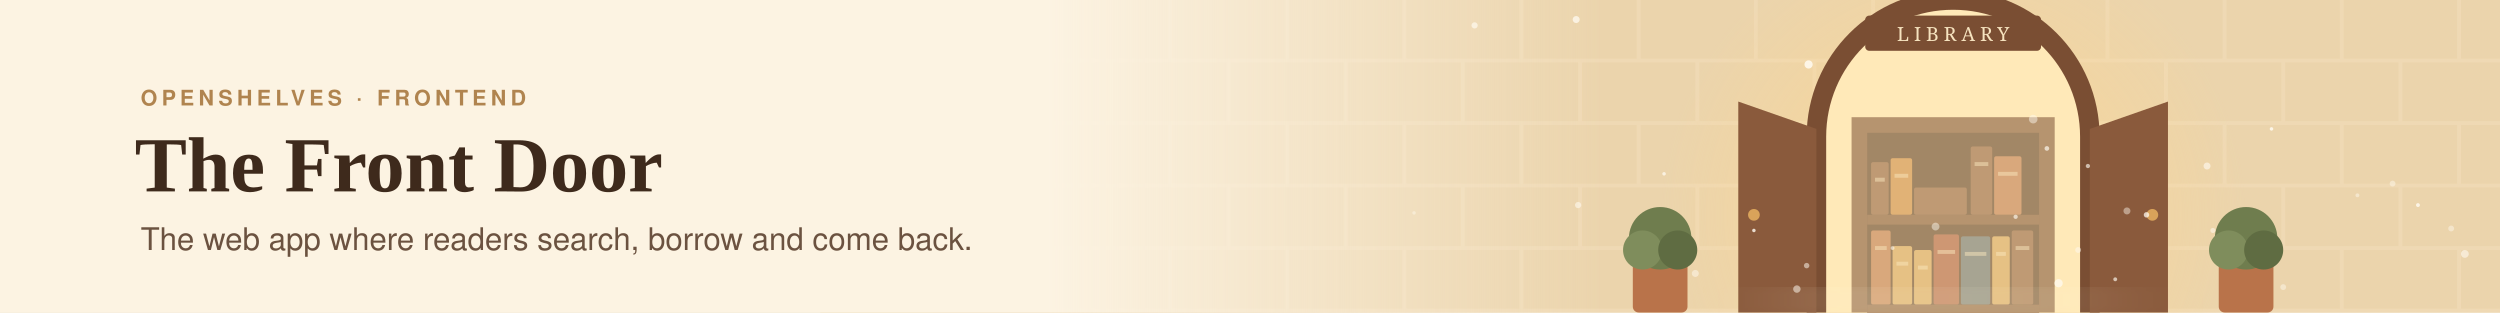
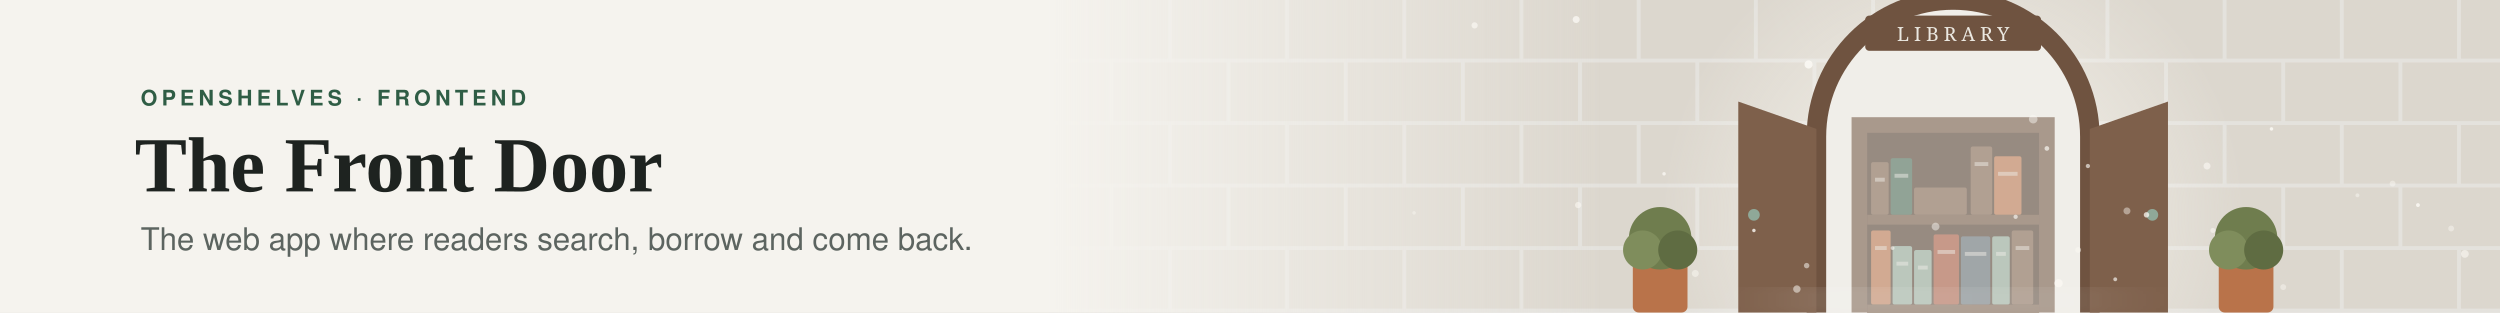
<svg xmlns="http://www.w3.org/2000/svg" width="1280" height="160" viewBox="0 0 1280 160" font-family="'DM Sans', -apple-system, BlinkMacSystemFont, 'Segoe UI', Helvetica, Arial, sans-serif" role="img">
  <defs>
    <linearGradient id="beam" x1="0" y1="0" x2="0.6" y2="1">
-       <stop offset="0" stop-color="#fff6dc" stop-opacity=".7" />
-       <stop offset="1" stop-color="#fff6dc" stop-opacity="0" />
+       <stop offset="0" stop-color="#ffffff" stop-opacity=".7" />
+       <stop offset="1" stop-color="#ffffff" stop-opacity="0" />
    </linearGradient>
    <filter id="soft" x="-20%" y="-20%" width="140%" height="140%">
      <feGaussianBlur stdDeviation="10" />
    </filter>
    <linearGradient id="bg" x1="0" y1="0" x2="1" y2="1">
-       <stop offset="0" stop-color="#fcf3e2" />
-       <stop offset="1" stop-color="#f3dbb0" />
+       <stop offset="0" stop-color="#f5f3ee" />
+       <stop offset="1" stop-color="#e2ddd2" />
    </linearGradient>
    <linearGradient id="fade" x1="0" x2="1">
-       <stop offset="0.42" stop-color="#fcf3e2" />
-       <stop offset="0.64" stop-color="#fcf3e2" stop-opacity="0" />
+       <stop offset="0.42" stop-color="#f5f3ee" />
+       <stop offset="0.64" stop-color="#f5f3ee" stop-opacity="0" />
    </linearGradient>
    <radialGradient id="glow" cx=".5" cy=".5" r=".5">
-       <stop offset="0" stop-color="#ffd890" stop-opacity=".8" />
-       <stop offset="1" stop-color="#ffd890" stop-opacity="0" />
+       <stop offset="0" stop-color="#fffdf7" stop-opacity=".8" />
+       <stop offset="1" stop-color="#fffdf7" stop-opacity="0" />
    </radialGradient>
  </defs>
  <rect width="1280" height="160" fill="url(#bg)" />
-   <rect x="420" y="0" width="860" height="160" fill="#efd9b4" />
-   <rect x="420" y="0" width="58" height="30" fill="#ead2a8" opacity=".7" />
-   <rect x="480" y="0" width="58" height="30" fill="#ead2a8" opacity=".7" />
-   <rect x="540" y="0" width="58" height="30" fill="#ead2a8" opacity=".7" />
-   <rect x="600" y="0" width="58" height="30" fill="#ead2a8" opacity=".7" />
-   <rect x="660" y="0" width="58" height="30" fill="#ead2a8" opacity=".7" />
-   <rect x="720" y="0" width="58" height="30" fill="#ead2a8" opacity=".7" />
-   <rect x="780" y="0" width="58" height="30" fill="#ead2a8" opacity=".7" />
-   <rect x="840" y="0" width="58" height="30" fill="#ead2a8" opacity=".7" />
-   <rect x="900" y="0" width="58" height="30" fill="#ead2a8" opacity=".7" />
-   <rect x="960" y="0" width="58" height="30" fill="#ead2a8" opacity=".7" />
-   <rect x="1020" y="0" width="58" height="30" fill="#ead2a8" opacity=".7" />
-   <rect x="1080" y="0" width="58" height="30" fill="#ead2a8" opacity=".7" />
-   <rect x="1140" y="0" width="58" height="30" fill="#ead2a8" opacity=".7" />
-   <rect x="1200" y="0" width="58" height="30" fill="#ead2a8" opacity=".7" />
-   <rect x="1260" y="0" width="58" height="30" fill="#ead2a8" opacity=".7" />
-   <rect x="1320" y="0" width="58" height="30" fill="#ead2a8" opacity=".7" />
-   <rect x="450" y="32" width="58" height="30" fill="#ead2a8" opacity=".7" />
-   <rect x="510" y="32" width="58" height="30" fill="#ead2a8" opacity=".7" />
-   <rect x="570" y="32" width="58" height="30" fill="#ead2a8" opacity=".7" />
-   <rect x="630" y="32" width="58" height="30" fill="#ead2a8" opacity=".7" />
-   <rect x="690" y="32" width="58" height="30" fill="#ead2a8" opacity=".7" />
-   <rect x="750" y="32" width="58" height="30" fill="#ead2a8" opacity=".7" />
-   <rect x="810" y="32" width="58" height="30" fill="#ead2a8" opacity=".7" />
-   <rect x="870" y="32" width="58" height="30" fill="#ead2a8" opacity=".7" />
-   <rect x="930" y="32" width="58" height="30" fill="#ead2a8" opacity=".7" />
-   <rect x="990" y="32" width="58" height="30" fill="#ead2a8" opacity=".7" />
-   <rect x="1050" y="32" width="58" height="30" fill="#ead2a8" opacity=".7" />
-   <rect x="1110" y="32" width="58" height="30" fill="#ead2a8" opacity=".7" />
-   <rect x="1170" y="32" width="58" height="30" fill="#ead2a8" opacity=".7" />
-   <rect x="1230" y="32" width="58" height="30" fill="#ead2a8" opacity=".7" />
-   <rect x="1290" y="32" width="58" height="30" fill="#ead2a8" opacity=".7" />
-   <rect x="1350" y="32" width="58" height="30" fill="#ead2a8" opacity=".7" />
-   <rect x="420" y="64" width="58" height="30" fill="#ead2a8" opacity=".7" />
-   <rect x="480" y="64" width="58" height="30" fill="#ead2a8" opacity=".7" />
-   <rect x="540" y="64" width="58" height="30" fill="#ead2a8" opacity=".7" />
-   <rect x="600" y="64" width="58" height="30" fill="#ead2a8" opacity=".7" />
-   <rect x="660" y="64" width="58" height="30" fill="#ead2a8" opacity=".7" />
-   <rect x="720" y="64" width="58" height="30" fill="#ead2a8" opacity=".7" />
-   <rect x="780" y="64" width="58" height="30" fill="#ead2a8" opacity=".7" />
-   <rect x="840" y="64" width="58" height="30" fill="#ead2a8" opacity=".7" />
-   <rect x="900" y="64" width="58" height="30" fill="#ead2a8" opacity=".7" />
-   <rect x="960" y="64" width="58" height="30" fill="#ead2a8" opacity=".7" />
-   <rect x="1020" y="64" width="58" height="30" fill="#ead2a8" opacity=".7" />
-   <rect x="1080" y="64" width="58" height="30" fill="#ead2a8" opacity=".7" />
-   <rect x="1140" y="64" width="58" height="30" fill="#ead2a8" opacity=".7" />
-   <rect x="1200" y="64" width="58" height="30" fill="#ead2a8" opacity=".7" />
-   <rect x="1260" y="64" width="58" height="30" fill="#ead2a8" opacity=".7" />
-   <rect x="1320" y="64" width="58" height="30" fill="#ead2a8" opacity=".7" />
-   <rect x="450" y="96" width="58" height="30" fill="#ead2a8" opacity=".7" />
-   <rect x="510" y="96" width="58" height="30" fill="#ead2a8" opacity=".7" />
-   <rect x="570" y="96" width="58" height="30" fill="#ead2a8" opacity=".7" />
-   <rect x="630" y="96" width="58" height="30" fill="#ead2a8" opacity=".7" />
-   <rect x="690" y="96" width="58" height="30" fill="#ead2a8" opacity=".7" />
-   <rect x="750" y="96" width="58" height="30" fill="#ead2a8" opacity=".7" />
-   <rect x="810" y="96" width="58" height="30" fill="#ead2a8" opacity=".7" />
-   <rect x="870" y="96" width="58" height="30" fill="#ead2a8" opacity=".7" />
-   <rect x="930" y="96" width="58" height="30" fill="#ead2a8" opacity=".7" />
-   <rect x="990" y="96" width="58" height="30" fill="#ead2a8" opacity=".7" />
-   <rect x="1050" y="96" width="58" height="30" fill="#ead2a8" opacity=".7" />
-   <rect x="1110" y="96" width="58" height="30" fill="#ead2a8" opacity=".7" />
-   <rect x="1170" y="96" width="58" height="30" fill="#ead2a8" opacity=".7" />
-   <rect x="1230" y="96" width="58" height="30" fill="#ead2a8" opacity=".7" />
-   <rect x="1290" y="96" width="58" height="30" fill="#ead2a8" opacity=".7" />
-   <rect x="1350" y="96" width="58" height="30" fill="#ead2a8" opacity=".7" />
-   <rect x="420" y="128" width="58" height="30" fill="#ead2a8" opacity=".7" />
-   <rect x="480" y="128" width="58" height="30" fill="#ead2a8" opacity=".7" />
-   <rect x="540" y="128" width="58" height="30" fill="#ead2a8" opacity=".7" />
-   <rect x="600" y="128" width="58" height="30" fill="#ead2a8" opacity=".7" />
-   <rect x="660" y="128" width="58" height="30" fill="#ead2a8" opacity=".7" />
-   <rect x="720" y="128" width="58" height="30" fill="#ead2a8" opacity=".7" />
-   <rect x="780" y="128" width="58" height="30" fill="#ead2a8" opacity=".7" />
-   <rect x="840" y="128" width="58" height="30" fill="#ead2a8" opacity=".7" />
-   <rect x="900" y="128" width="58" height="30" fill="#ead2a8" opacity=".7" />
-   <rect x="960" y="128" width="58" height="30" fill="#ead2a8" opacity=".7" />
-   <rect x="1020" y="128" width="58" height="30" fill="#ead2a8" opacity=".7" />
-   <rect x="1080" y="128" width="58" height="30" fill="#ead2a8" opacity=".7" />
-   <rect x="1140" y="128" width="58" height="30" fill="#ead2a8" opacity=".7" />
-   <rect x="1200" y="128" width="58" height="30" fill="#ead2a8" opacity=".7" />
-   <rect x="1260" y="128" width="58" height="30" fill="#ead2a8" opacity=".7" />
-   <rect x="1320" y="128" width="58" height="30" fill="#ead2a8" opacity=".7" />
+   <rect x="420" y="0" width="860" height="160" fill="#e4e2dd" />
+   <rect x="420" y="0" width="58" height="30" fill="#d9d3c7" opacity=".7" />
+   <rect x="480" y="0" width="58" height="30" fill="#d9d3c7" opacity=".7" />
+   <rect x="540" y="0" width="58" height="30" fill="#d9d3c7" opacity=".7" />
+   <rect x="600" y="0" width="58" height="30" fill="#d9d3c7" opacity=".7" />
+   <rect x="660" y="0" width="58" height="30" fill="#d9d3c7" opacity=".7" />
+   <rect x="720" y="0" width="58" height="30" fill="#d9d3c7" opacity=".7" />
+   <rect x="780" y="0" width="58" height="30" fill="#d9d3c7" opacity=".7" />
+   <rect x="840" y="0" width="58" height="30" fill="#d9d3c7" opacity=".7" />
+   <rect x="900" y="0" width="58" height="30" fill="#d9d3c7" opacity=".7" />
+   <rect x="960" y="0" width="58" height="30" fill="#d9d3c7" opacity=".7" />
+   <rect x="1020" y="0" width="58" height="30" fill="#d9d3c7" opacity=".7" />
+   <rect x="1080" y="0" width="58" height="30" fill="#d9d3c7" opacity=".7" />
+   <rect x="1140" y="0" width="58" height="30" fill="#d9d3c7" opacity=".7" />
+   <rect x="1200" y="0" width="58" height="30" fill="#d9d3c7" opacity=".7" />
+   <rect x="1260" y="0" width="58" height="30" fill="#d9d3c7" opacity=".7" />
+   <rect x="1320" y="0" width="58" height="30" fill="#d9d3c7" opacity=".7" />
+   <rect x="450" y="32" width="58" height="30" fill="#d9d3c7" opacity=".7" />
+   <rect x="510" y="32" width="58" height="30" fill="#d9d3c7" opacity=".7" />
+   <rect x="570" y="32" width="58" height="30" fill="#d9d3c7" opacity=".7" />
+   <rect x="630" y="32" width="58" height="30" fill="#d9d3c7" opacity=".7" />
+   <rect x="690" y="32" width="58" height="30" fill="#d9d3c7" opacity=".7" />
+   <rect x="750" y="32" width="58" height="30" fill="#d9d3c7" opacity=".7" />
+   <rect x="810" y="32" width="58" height="30" fill="#d9d3c7" opacity=".7" />
+   <rect x="870" y="32" width="58" height="30" fill="#d9d3c7" opacity=".7" />
+   <rect x="930" y="32" width="58" height="30" fill="#d9d3c7" opacity=".7" />
+   <rect x="990" y="32" width="58" height="30" fill="#d9d3c7" opacity=".7" />
+   <rect x="1050" y="32" width="58" height="30" fill="#d9d3c7" opacity=".7" />
+   <rect x="1110" y="32" width="58" height="30" fill="#d9d3c7" opacity=".7" />
+   <rect x="1170" y="32" width="58" height="30" fill="#d9d3c7" opacity=".7" />
+   <rect x="1230" y="32" width="58" height="30" fill="#d9d3c7" opacity=".7" />
+   <rect x="1290" y="32" width="58" height="30" fill="#d9d3c7" opacity=".7" />
+   <rect x="1350" y="32" width="58" height="30" fill="#d9d3c7" opacity=".7" />
+   <rect x="420" y="64" width="58" height="30" fill="#d9d3c7" opacity=".7" />
+   <rect x="480" y="64" width="58" height="30" fill="#d9d3c7" opacity=".7" />
+   <rect x="540" y="64" width="58" height="30" fill="#d9d3c7" opacity=".7" />
+   <rect x="600" y="64" width="58" height="30" fill="#d9d3c7" opacity=".7" />
+   <rect x="660" y="64" width="58" height="30" fill="#d9d3c7" opacity=".7" />
+   <rect x="720" y="64" width="58" height="30" fill="#d9d3c7" opacity=".7" />
+   <rect x="780" y="64" width="58" height="30" fill="#d9d3c7" opacity=".7" />
+   <rect x="840" y="64" width="58" height="30" fill="#d9d3c7" opacity=".7" />
+   <rect x="900" y="64" width="58" height="30" fill="#d9d3c7" opacity=".7" />
+   <rect x="960" y="64" width="58" height="30" fill="#d9d3c7" opacity=".7" />
+   <rect x="1020" y="64" width="58" height="30" fill="#d9d3c7" opacity=".7" />
+   <rect x="1080" y="64" width="58" height="30" fill="#d9d3c7" opacity=".7" />
+   <rect x="1140" y="64" width="58" height="30" fill="#d9d3c7" opacity=".7" />
+   <rect x="1200" y="64" width="58" height="30" fill="#d9d3c7" opacity=".7" />
+   <rect x="1260" y="64" width="58" height="30" fill="#d9d3c7" opacity=".7" />
+   <rect x="1320" y="64" width="58" height="30" fill="#d9d3c7" opacity=".7" />
+   <rect x="450" y="96" width="58" height="30" fill="#d9d3c7" opacity=".7" />
+   <rect x="510" y="96" width="58" height="30" fill="#d9d3c7" opacity=".7" />
+   <rect x="570" y="96" width="58" height="30" fill="#d9d3c7" opacity=".7" />
+   <rect x="630" y="96" width="58" height="30" fill="#d9d3c7" opacity=".7" />
+   <rect x="690" y="96" width="58" height="30" fill="#d9d3c7" opacity=".7" />
+   <rect x="750" y="96" width="58" height="30" fill="#d9d3c7" opacity=".7" />
+   <rect x="810" y="96" width="58" height="30" fill="#d9d3c7" opacity=".7" />
+   <rect x="870" y="96" width="58" height="30" fill="#d9d3c7" opacity=".7" />
+   <rect x="930" y="96" width="58" height="30" fill="#d9d3c7" opacity=".7" />
+   <rect x="990" y="96" width="58" height="30" fill="#d9d3c7" opacity=".7" />
+   <rect x="1050" y="96" width="58" height="30" fill="#d9d3c7" opacity=".7" />
+   <rect x="1110" y="96" width="58" height="30" fill="#d9d3c7" opacity=".7" />
+   <rect x="1170" y="96" width="58" height="30" fill="#d9d3c7" opacity=".7" />
+   <rect x="1230" y="96" width="58" height="30" fill="#d9d3c7" opacity=".7" />
+   <rect x="1290" y="96" width="58" height="30" fill="#d9d3c7" opacity=".7" />
+   <rect x="1350" y="96" width="58" height="30" fill="#d9d3c7" opacity=".7" />
+   <rect x="420" y="128" width="58" height="30" fill="#d9d3c7" opacity=".7" />
+   <rect x="480" y="128" width="58" height="30" fill="#d9d3c7" opacity=".7" />
+   <rect x="540" y="128" width="58" height="30" fill="#d9d3c7" opacity=".7" />
+   <rect x="600" y="128" width="58" height="30" fill="#d9d3c7" opacity=".7" />
+   <rect x="660" y="128" width="58" height="30" fill="#d9d3c7" opacity=".7" />
+   <rect x="720" y="128" width="58" height="30" fill="#d9d3c7" opacity=".7" />
+   <rect x="780" y="128" width="58" height="30" fill="#d9d3c7" opacity=".7" />
+   <rect x="840" y="128" width="58" height="30" fill="#d9d3c7" opacity=".7" />
+   <rect x="900" y="128" width="58" height="30" fill="#d9d3c7" opacity=".7" />
+   <rect x="960" y="128" width="58" height="30" fill="#d9d3c7" opacity=".7" />
+   <rect x="1020" y="128" width="58" height="30" fill="#d9d3c7" opacity=".7" />
+   <rect x="1080" y="128" width="58" height="30" fill="#d9d3c7" opacity=".7" />
+   <rect x="1140" y="128" width="58" height="30" fill="#d9d3c7" opacity=".7" />
+   <rect x="1200" y="128" width="58" height="30" fill="#d9d3c7" opacity=".7" />
+   <rect x="1260" y="128" width="58" height="30" fill="#d9d3c7" opacity=".7" />
+   <rect x="1320" y="128" width="58" height="30" fill="#d9d3c7" opacity=".7" />
  <circle cx="1000" cy="110" r="150" fill="url(#glow)" />
-   <path d="M930,160 V70 A70,70 0 0 1 1070,70 V160Z" fill="#ffe9b8" />
-   <path d="M930,160 V70 A70,70 0 0 1 1070,70 V160" fill="none" stroke="#7a4e33" stroke-width="10" />
-   <path d="M930,160 V66 L890,52 V160Z" fill="#8a5a3c" />
-   <path d="M1070,160 V66 L1110,52 V160Z" fill="#8a5a3c" />
-   <circle cx="898" cy="110" r="3" fill="#d9a35a" />
-   <circle cx="1102" cy="110" r="3" fill="#d9a35a" />
+   <path d="M930,160 V70 A70,70 0 0 1 1070,70 V160Z" fill="#f0eee9" />
+   <path d="M930,160 V70 A70,70 0 0 1 1070,70 V160" fill="none" stroke="#6f5340" stroke-width="10" />
+   <path d="M930,160 V66 L890,52 V160Z" fill="#7e604b" />
+   <path d="M1070,160 V66 L1110,52 V160Z" fill="#7e604b" />
+   <circle cx="898" cy="110" r="3" fill="#8fa898" />
+   <circle cx="1102" cy="110" r="3" fill="#8fa898" />
  <g opacity=".55">
-     <rect x="948" y="60" width="104" height="100" fill="#7a4e33" />
-     <rect x="956" y="68" width="88" height="92" fill="#563622" />
-     <rect x="958" y="83" width="9" height="27" rx="1" fill="#8a5a3c" />
-     <rect x="960" y="91" width="5" height="2" fill="#f6e3bf" opacity=".5" />
-     <rect x="968" y="81" width="11" height="29" rx="1" fill="#c9853f" />
-     <rect x="970" y="89" width="7" height="2" fill="#f6e3bf" opacity=".5" />
-     <rect x="980" y="96" width="27" height="14" rx="1" fill="#8a5a3c" />
-     <rect x="1009" y="75" width="11" height="35" rx="1" fill="#8a5a3c" />
-     <rect x="1011" y="83" width="7" height="2" fill="#f6e3bf" opacity=".5" />
+     <rect x="948" y="60" width="104" height="100" fill="#6f5340" />
+     <rect x="956" y="68" width="88" height="92" fill="#4e3a2b" />
+     <rect x="958" y="83" width="9" height="27" rx="1" fill="#7e604b" />
+     <rect x="960" y="91" width="5" height="2" fill="#ebe8e1" opacity=".5" />
+     <rect x="968" y="81" width="11" height="29" rx="1" fill="#446652" />
+     <rect x="970" y="89" width="7" height="2" fill="#ebe8e1" opacity=".5" />
+     <rect x="980" y="96" width="27" height="14" rx="1" fill="#7e604b" />
+     <rect x="1009" y="75" width="11" height="35" rx="1" fill="#7e604b" />
+     <rect x="1011" y="83" width="7" height="2" fill="#ebe8e1" opacity=".5" />
    <rect x="1021" y="80" width="14" height="30" rx="1" fill="#b9734a" />
-     <rect x="1023" y="88" width="10" height="2" fill="#f6e3bf" opacity=".5" />
-     <rect x="956" y="110" width="88" height="5" fill="#7a4e33" />
+     <rect x="1023" y="88" width="10" height="2" fill="#ebe8e1" opacity=".5" />
+     <rect x="956" y="110" width="88" height="5" fill="#6f5340" />
    <rect x="958" y="118" width="10" height="38" rx="1" fill="#b9734a" />
-     <rect x="960" y="126" width="6" height="2" fill="#f6e3bf" opacity=".5" />
-     <rect x="969" y="126" width="10" height="30" rx="1" fill="#d1a05a" />
-     <rect x="971" y="134" width="6" height="2" fill="#f6e3bf" opacity=".5" />
-     <rect x="980" y="128" width="9" height="28" rx="1" fill="#d1a05a" />
-     <rect x="982" y="136" width="5" height="2" fill="#f6e3bf" opacity=".5" />
+     <rect x="960" y="126" width="6" height="2" fill="#ebe8e1" opacity=".5" />
+     <rect x="969" y="126" width="10" height="30" rx="1" fill="#8fa898" />
+     <rect x="971" y="134" width="6" height="2" fill="#ebe8e1" opacity=".5" />
+     <rect x="980" y="128" width="9" height="28" rx="1" fill="#8fa898" />
+     <rect x="982" y="136" width="5" height="2" fill="#ebe8e1" opacity=".5" />
    <rect x="990" y="120" width="13" height="36" rx="1" fill="#a5543a" />
-     <rect x="992" y="128" width="9" height="2" fill="#f6e3bf" opacity=".5" />
+     <rect x="992" y="128" width="9" height="2" fill="#ebe8e1" opacity=".5" />
    <rect x="1004" y="121" width="15" height="35" rx="1" fill="#5e6b72" />
-     <rect x="1006" y="129" width="11" height="2" fill="#f6e3bf" opacity=".5" />
-     <rect x="1020" y="121" width="9" height="35" rx="1" fill="#d1a05a" />
-     <rect x="1022" y="129" width="5" height="2" fill="#f6e3bf" opacity=".5" />
-     <rect x="1030" y="118" width="11" height="38" rx="1" fill="#8a5a3c" />
-     <rect x="1032" y="126" width="7" height="2" fill="#f6e3bf" opacity=".5" />
-     <rect x="956" y="156" width="88" height="5" fill="#7a4e33" />
+     <rect x="1006" y="129" width="11" height="2" fill="#ebe8e1" opacity=".5" />
+     <rect x="1020" y="121" width="9" height="35" rx="1" fill="#8fa898" />
+     <rect x="1022" y="129" width="5" height="2" fill="#ebe8e1" opacity=".5" />
+     <rect x="1030" y="118" width="11" height="38" rx="1" fill="#7e604b" />
+     <rect x="1032" y="126" width="7" height="2" fill="#ebe8e1" opacity=".5" />
+     <rect x="956" y="156" width="88" height="5" fill="#6f5340" />
  </g>
  <g filter="url(#soft)">
-     <polygon points="930,160 1070,160 1180,160 820,160" fill="#fff4d6" />
+     <polygon points="930,160 1070,160 1180,160 820,160" fill="#ffffff" />
    <polygon points="935,150 1065,150 1150,165 850,165" fill="url(#beam)" />
  </g>
-   <rect x="955" y="8" width="90" height="18" rx="2" fill="#7a4e33" />
-   <text x="1000" y="21" text-anchor="middle" font-family="Literata, Georgia, serif" font-size="10" letter-spacing="2.5" fill="#f6e3bf">LIBRARY</text>
+   <rect x="955" y="8" width="90" height="18" rx="2" fill="#6f5340" />
+   <text x="1000" y="21" text-anchor="middle" font-family="Literata, Georgia, serif" font-size="10" letter-spacing="2.5" fill="#ebe8e1">LIBRARY</text>
  <rect x="836" y="132" width="28" height="28" rx="3" fill="#b9734a" />
  <circle cx="850" cy="122" r="16" fill="#6f7d4e" />
  <circle cx="841" cy="128" r="10" fill="#7f8d5c" />
  <circle cx="859" cy="128" r="10" fill="#5f6c42" />
  <rect x="1136" y="132" width="28" height="28" rx="3" fill="#b9734a" />
  <circle cx="1150" cy="122" r="16" fill="#6f7d4e" />
  <circle cx="1141" cy="128" r="10" fill="#7f8d5c" />
  <circle cx="1159" cy="128" r="10" fill="#5f6c42" />
  <rect width="1280" height="160" fill="url(#fade)" />
-   <circle cx="1262" cy="130" r="2.0" fill="#fffaf0" opacity="0.59" />
-   <circle cx="969" cy="127" r="1.0" fill="#fffaf0" opacity="0.58" />
-   <circle cx="1089" cy="108" r="1.8" fill="#fffaf0" opacity="0.44" />
-   <circle cx="1069" cy="85" r="1.1" fill="#fffaf0" opacity="0.63" />
-   <circle cx="868" cy="140" r="1.8" fill="#fffaf0" opacity="0.51" />
-   <circle cx="898" cy="118" r="0.9" fill="#fffaf0" opacity="0.81" />
-   <circle cx="1163" cy="66" r="0.9" fill="#fffaf0" opacity="0.86" />
-   <circle cx="1032" cy="111" r="1.1" fill="#fffaf0" opacity="0.65" />
-   <circle cx="1207" cy="100" r="1.0" fill="#fffaf0" opacity="0.47" />
-   <circle cx="1130" cy="85" r="1.8" fill="#fffaf0" opacity="0.61" />
-   <circle cx="1041" cy="61" r="2.2" fill="#fffaf0" opacity="0.47" />
-   <circle cx="991" cy="116" r="2.0" fill="#fffaf0" opacity="0.48" />
-   <circle cx="808" cy="105" r="1.6" fill="#fffaf0" opacity="0.59" />
-   <circle cx="1048" cy="76" r="1.2" fill="#fffaf0" opacity="0.68" />
-   <circle cx="1238" cy="105" r="1.0" fill="#fffaf0" opacity="0.84" />
-   <circle cx="1133" cy="118" r="1.3" fill="#fffaf0" opacity="0.55" />
-   <circle cx="807" cy="10" r="1.8" fill="#fffaf0" opacity="0.76" />
-   <circle cx="1255" cy="117" r="1.5" fill="#fffaf0" opacity="0.45" />
-   <circle cx="1064" cy="128" r="1.5" fill="#fffaf0" opacity="0.50" />
-   <circle cx="926" cy="33" r="2.1" fill="#fffaf0" opacity="0.86" />
-   <circle cx="1225" cy="94" r="1.5" fill="#fffaf0" opacity="0.46" />
-   <circle cx="920" cy="148" r="1.9" fill="#fffaf0" opacity="0.52" />
-   <circle cx="852" cy="89" r="0.9" fill="#fffaf0" opacity="0.77" />
-   <circle cx="1169" cy="147" r="1.5" fill="#fffaf0" opacity="0.46" />
-   <circle cx="1083" cy="143" r="1.0" fill="#fffaf0" opacity="0.66" />
-   <circle cx="1054" cy="145" r="2.1" fill="#fffaf0" opacity="0.78" />
-   <circle cx="1099" cy="110" r="1.4" fill="#fffaf0" opacity="0.74" />
-   <circle cx="925" cy="136" r="1.4" fill="#fffaf0" opacity="0.52" />
-   <circle cx="755" cy="13" r="1.6" fill="#fffaf0" opacity="0.69" />
-   <circle cx="724" cy="109" r="0.9" fill="#fffaf0" opacity="0.43" />
-   <text x="72" y="54" font-size="11" font-weight="700" letter-spacing="2.2" fill="#b0844f">OPENSHELVES · FRONTEND</text>
-   <text x="69" y="98" font-family="Literata, Georgia, 'Times New Roman', serif" font-size="40" font-weight="600" fill="#3e2a1c">The Front Door</text>
-   <text x="72" y="128" font-size="16" fill="#6b5240">The web app where readers search, borrow and come back.</text>
+   <circle cx="1262" cy="130" r="2.0" fill="#fbf9f4" opacity="0.59" />
+   <circle cx="969" cy="127" r="1.0" fill="#fbf9f4" opacity="0.58" />
+   <circle cx="1089" cy="108" r="1.8" fill="#fbf9f4" opacity="0.44" />
+   <circle cx="1069" cy="85" r="1.1" fill="#fbf9f4" opacity="0.63" />
+   <circle cx="868" cy="140" r="1.8" fill="#fbf9f4" opacity="0.51" />
+   <circle cx="898" cy="118" r="0.9" fill="#fbf9f4" opacity="0.81" />
+   <circle cx="1163" cy="66" r="0.9" fill="#fbf9f4" opacity="0.86" />
+   <circle cx="1032" cy="111" r="1.1" fill="#fbf9f4" opacity="0.65" />
+   <circle cx="1207" cy="100" r="1.0" fill="#fbf9f4" opacity="0.47" />
+   <circle cx="1130" cy="85" r="1.8" fill="#fbf9f4" opacity="0.61" />
+   <circle cx="1041" cy="61" r="2.2" fill="#fbf9f4" opacity="0.47" />
+   <circle cx="991" cy="116" r="2.0" fill="#fbf9f4" opacity="0.48" />
+   <circle cx="808" cy="105" r="1.6" fill="#fbf9f4" opacity="0.59" />
+   <circle cx="1048" cy="76" r="1.2" fill="#fbf9f4" opacity="0.68" />
+   <circle cx="1238" cy="105" r="1.0" fill="#fbf9f4" opacity="0.84" />
+   <circle cx="1133" cy="118" r="1.3" fill="#fbf9f4" opacity="0.55" />
+   <circle cx="807" cy="10" r="1.8" fill="#fbf9f4" opacity="0.76" />
+   <circle cx="1255" cy="117" r="1.5" fill="#fbf9f4" opacity="0.45" />
+   <circle cx="1064" cy="128" r="1.5" fill="#fbf9f4" opacity="0.50" />
+   <circle cx="926" cy="33" r="2.1" fill="#fbf9f4" opacity="0.86" />
+   <circle cx="1225" cy="94" r="1.5" fill="#fbf9f4" opacity="0.46" />
+   <circle cx="920" cy="148" r="1.9" fill="#fbf9f4" opacity="0.52" />
+   <circle cx="852" cy="89" r="0.9" fill="#fbf9f4" opacity="0.77" />
+   <circle cx="1169" cy="147" r="1.5" fill="#fbf9f4" opacity="0.46" />
+   <circle cx="1083" cy="143" r="1.0" fill="#fbf9f4" opacity="0.66" />
+   <circle cx="1054" cy="145" r="2.1" fill="#fbf9f4" opacity="0.78" />
+   <circle cx="1099" cy="110" r="1.4" fill="#fbf9f4" opacity="0.74" />
+   <circle cx="925" cy="136" r="1.4" fill="#fbf9f4" opacity="0.52" />
+   <circle cx="755" cy="13" r="1.6" fill="#fbf9f4" opacity="0.69" />
+   <circle cx="724" cy="109" r="0.9" fill="#fbf9f4" opacity="0.43" />
+   <text x="72" y="54" font-size="11" font-weight="700" letter-spacing="2.2" fill="#2f5d45">OPENSHELVES · FRONTEND</text>
+   <text x="69" y="98" font-family="Literata, Georgia, 'Times New Roman', serif" font-size="40" font-weight="600" fill="#1e2320">The Front Door</text>
+   <text x="72" y="128" font-size="16" fill="#5c6460">The web app where readers search, borrow and come back.</text>
</svg>
